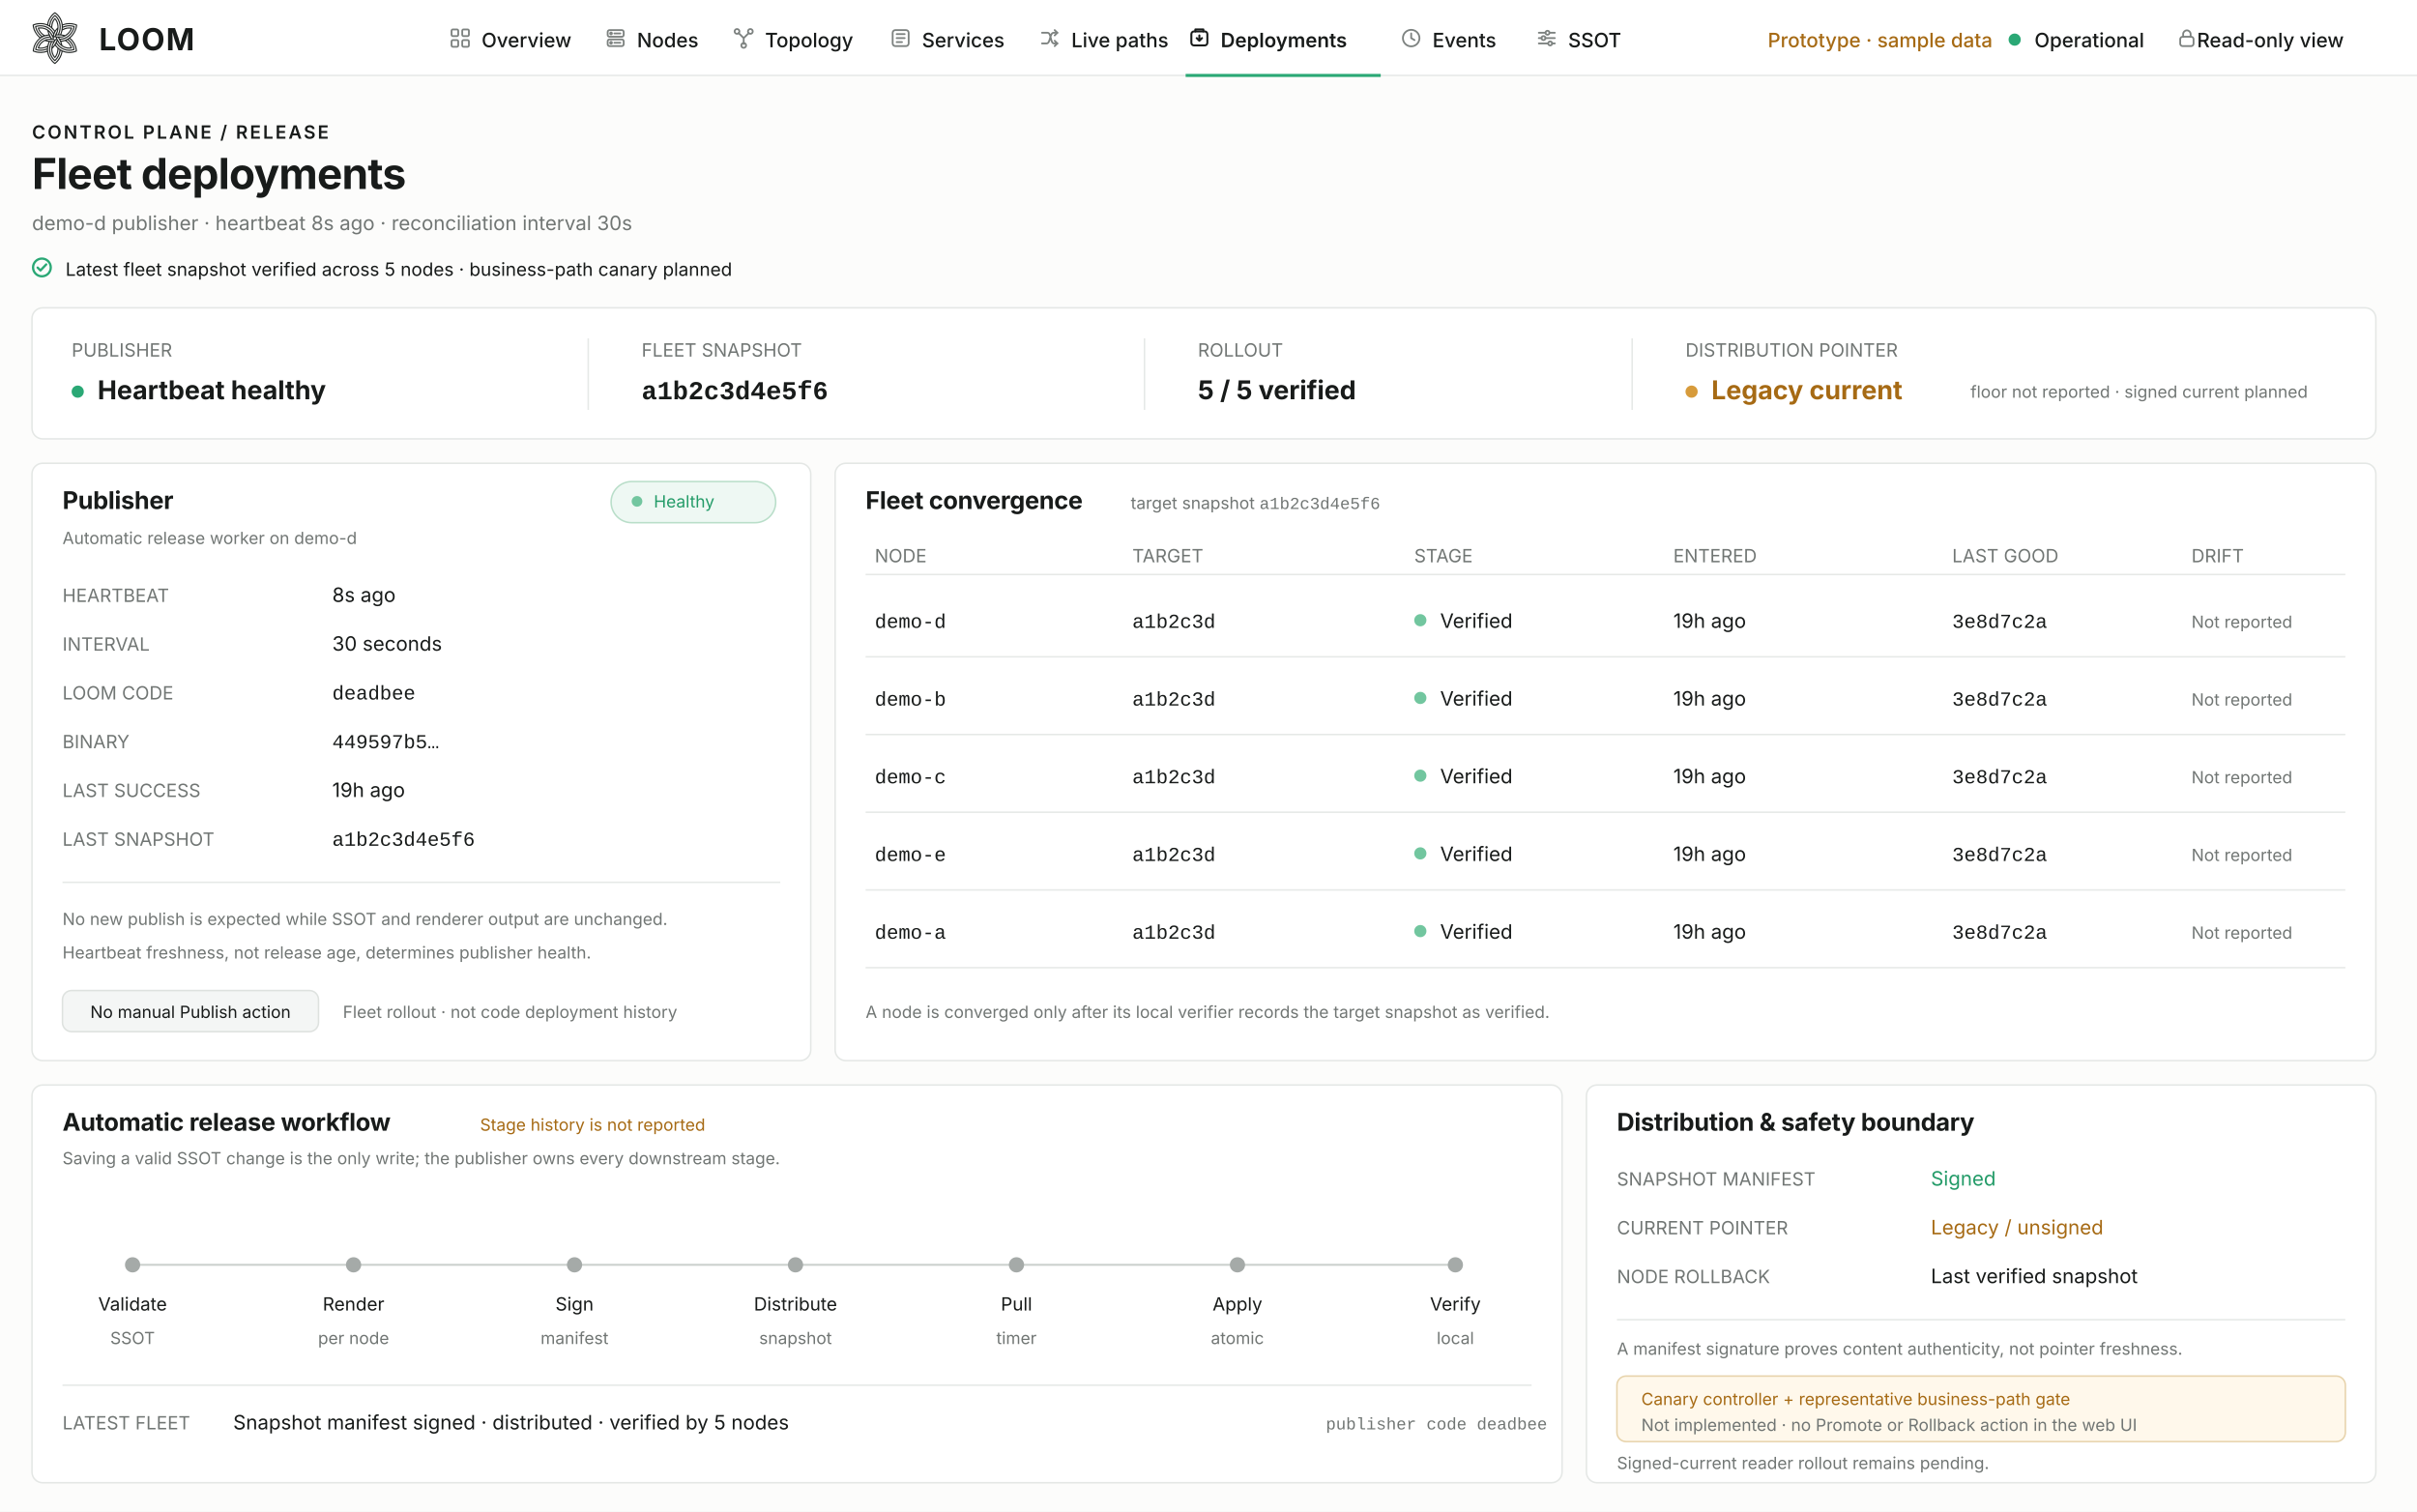
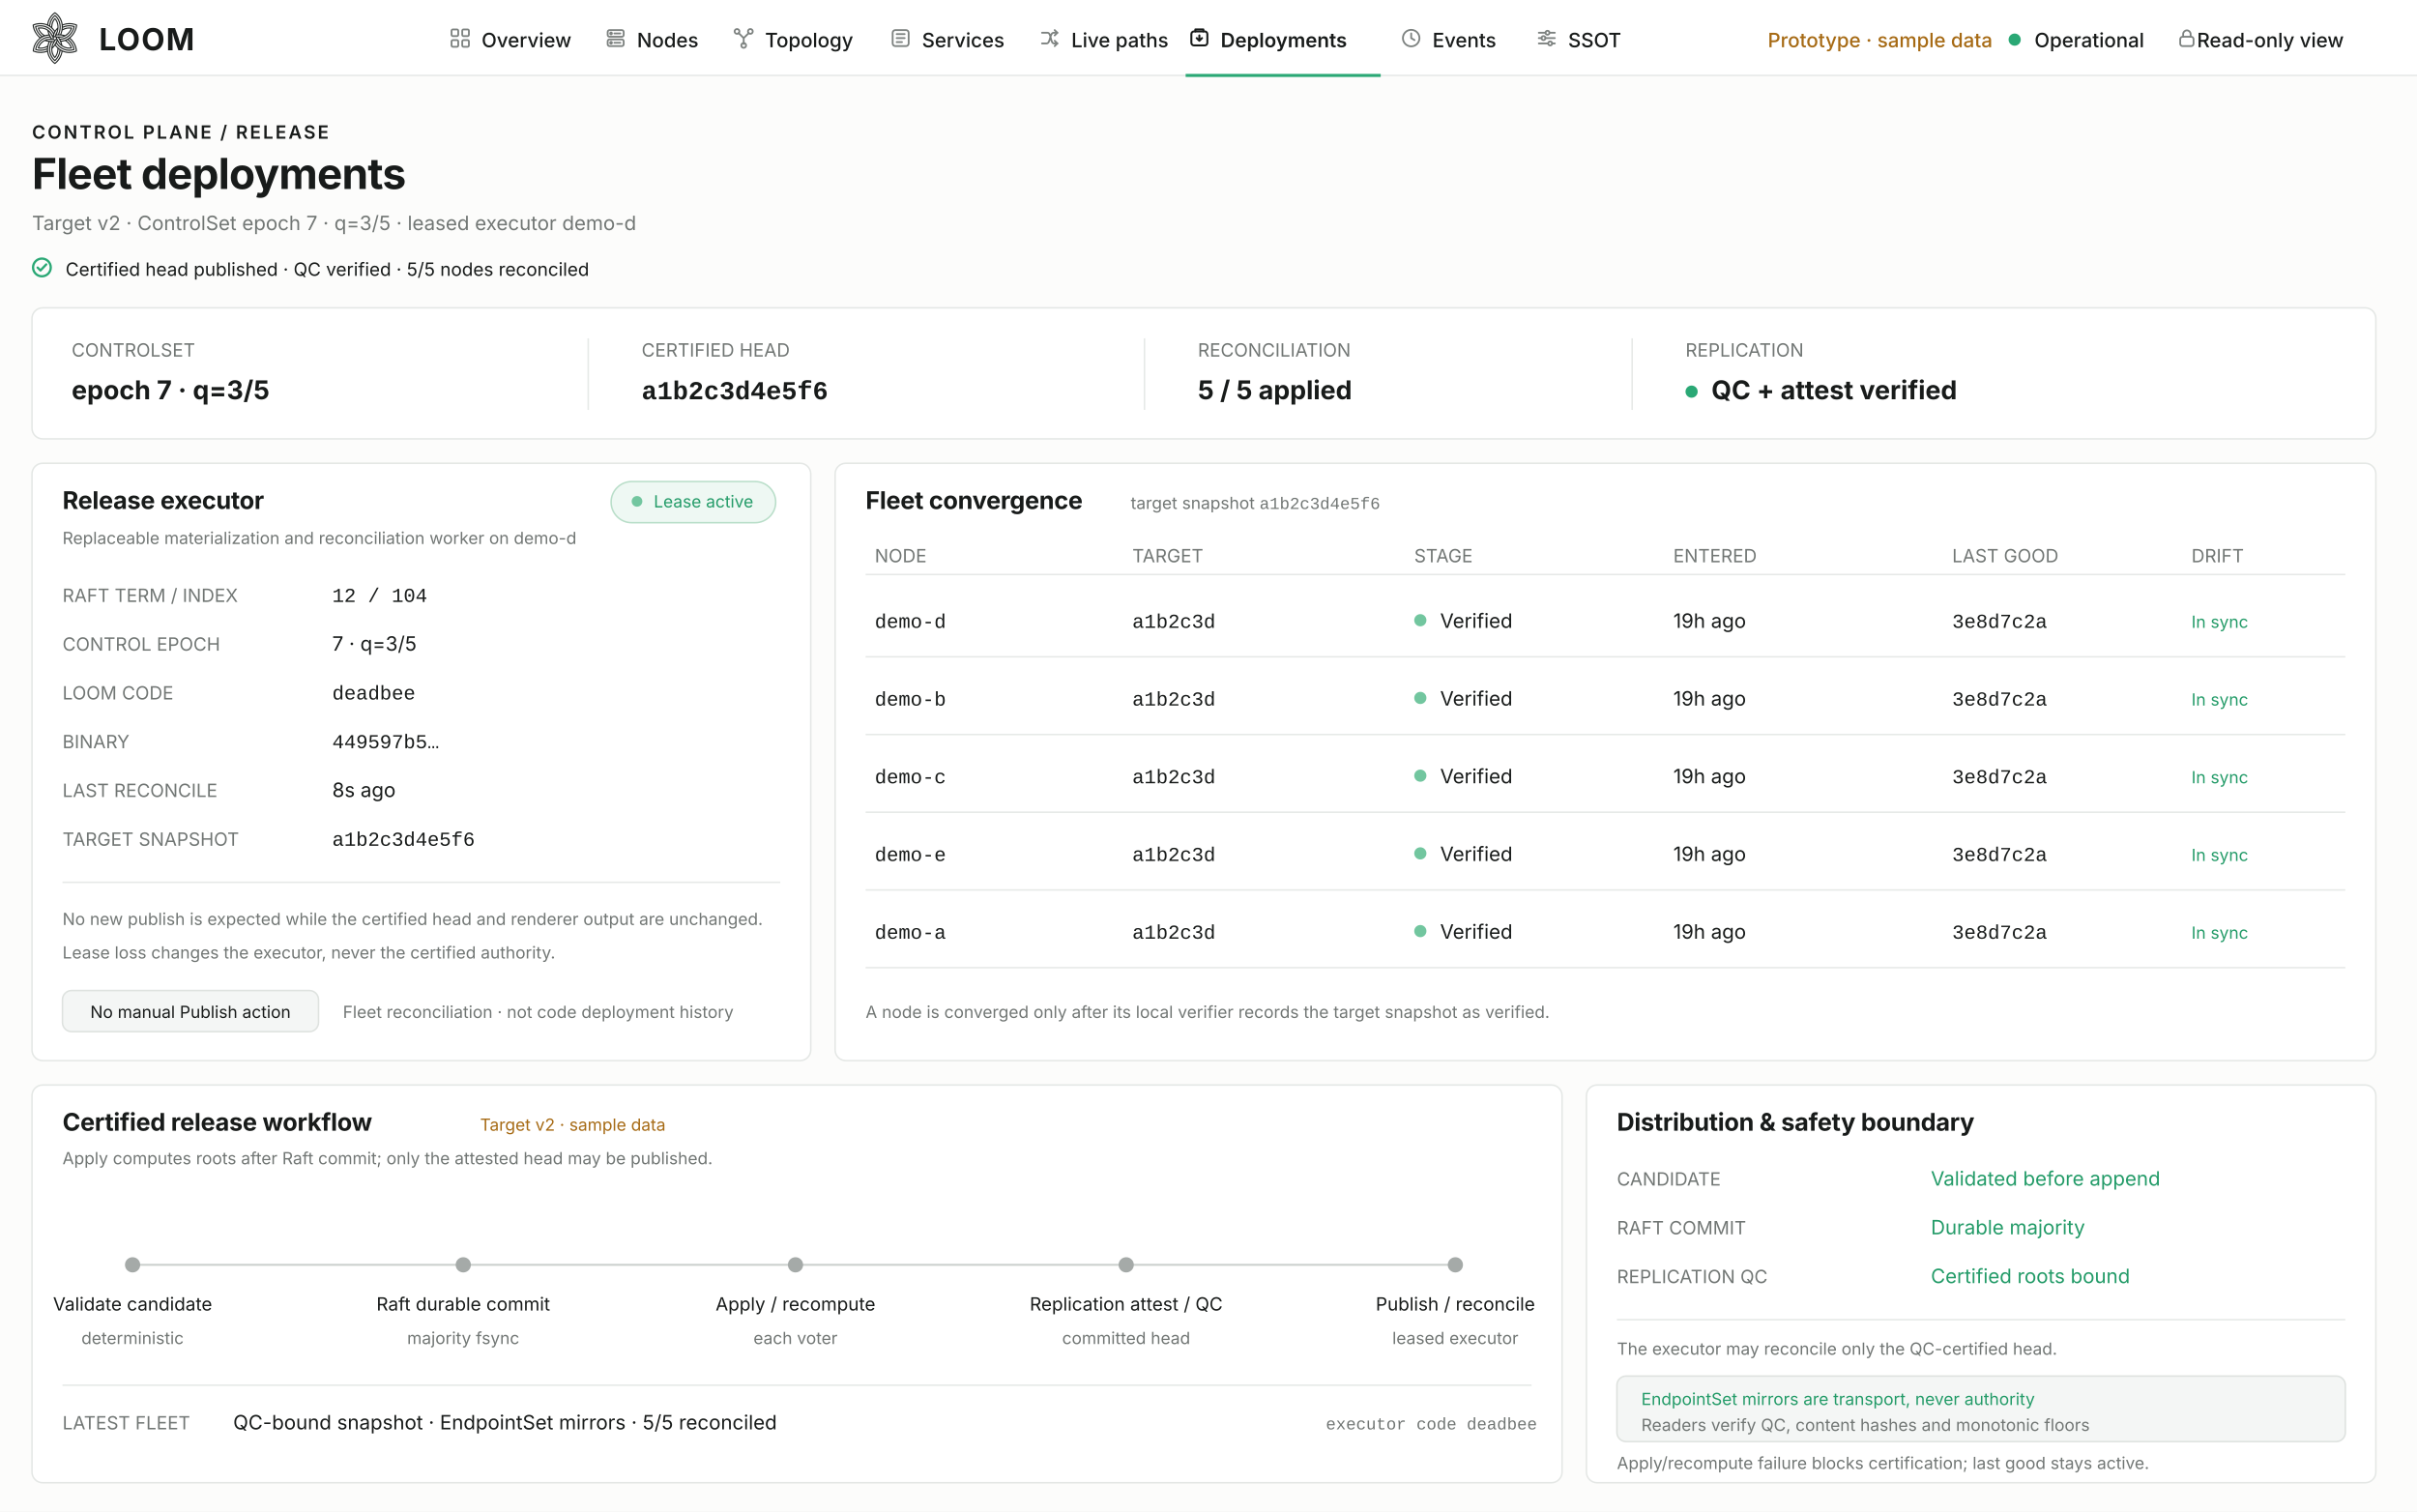
<svg xmlns="http://www.w3.org/2000/svg" width="1586" height="992" viewBox="0 0 1586 992" role="img" aria-labelledby="title description">
  <defs>
    <marker id="arrow-selected" markerWidth="7" markerHeight="7" refX="6" refY="3.5" orient="auto" markerUnits="strokeWidth">
      <path d="M0 0L7 3.5L0 7Z" fill="#2AA875" />
    </marker>
    <symbol id="icon-overview" viewBox="0 0 16 16">
      <rect x="1.5" y="1.5" width="5" height="5" rx="1" />
      <rect x="9.5" y="1.5" width="5" height="5" rx="1" />
      <rect x="1.5" y="9.5" width="5" height="5" rx="1" />
      <rect x="9.5" y="9.5" width="5" height="5" rx="1" />
    </symbol>
    <symbol id="icon-nodes" viewBox="0 0 16 16">
      <rect x="2" y="2" width="12" height="5" rx="1.4" />
      <rect x="2" y="9" width="12" height="5" rx="1.4" />
      <circle cx="4.5" cy="4.5" r=".7" />
      <circle cx="4.5" cy="11.5" r=".7" />
      <path d="M7 4.5h4.5M7 11.5h4.5" />
    </symbol>
    <symbol id="icon-topology" viewBox="0 0 16 16">
      <path d="M4.2 4.2L8 8m3.8-3.8L8 8m0 0v4.4" />
      <circle cx="3" cy="3" r="1.8" />
      <circle cx="13" cy="3" r="1.8" />
      <circle cx="8" cy="13.5" r="1.8" />
    </symbol>
    <symbol id="icon-services" viewBox="0 0 16 16">
      <rect x="2" y="2" width="12" height="12" rx="2" />
      <path d="M5 5h6M5 8h6M5 11h4" />
    </symbol>
    <symbol id="icon-traffic" viewBox="0 0 16 16">
      <path d="M2 4h4.2C9 4 8.2 12 11 12h2.5M2 12h3.5C8.4 12 7.7 4 10.7 4h2.8" />
      <path d="M11.5 2l2 2-2 2m0 4l2 2-2 2" />
    </symbol>
    <symbol id="icon-deployments" viewBox="0 0 16 16">
      <rect x="2" y="3" width="12" height="10.5" rx="2" />
      <path d="M5 3V1.5h6V3M8 6v4m-2-2 2 2 2-2" />
    </symbol>
    <symbol id="icon-events" viewBox="0 0 16 16">
      <circle cx="8" cy="8" r="6.2" />
      <path d="M8 4.5V8l2.5 1.5" />
    </symbol>
    <symbol id="icon-settings" viewBox="0 0 16 16">
      <path d="M2 4h5m3 0h4M2 8h2m3 0h7M2 12h7m3 0h2" />
      <circle cx="8.5" cy="4" r="1.5" />
      <circle cx="5.5" cy="8" r="1.5" />
      <circle cx="10.5" cy="12" r="1.5" />
    </symbol>
    <symbol id="icon-status-ok" viewBox="0 0 16 16">
      <circle cx="8" cy="8" r="6.2" />
      <path d="M5 8.1l2 2 4-4.2" />
    </symbol>
    <symbol id="icon-lock" viewBox="0 0 16 16">
      <rect x="3" y="7" width="10" height="7" rx="1.8" />
      <path d="M5.2 7V5a2.8 2.8 0 0 1 5.6 0v2" />
    </symbol>
    <symbol id="icon-refresh" viewBox="0 0 16 16">
      <path d="M13.6 5.8A6 6 0 1 0 14 9" />
      <path d="M10.8 2.7h3v3" />
    </symbol>
    <symbol id="icon-filter" viewBox="0 0 16 16">
      <path d="M2 3h12L9.5 8v4.2L6.5 14V8Z" />
    </symbol>
    <symbol id="icon-download" viewBox="0 0 16 16">
      <path d="M8 2v8m-3-3 3 3 3-3M2.5 13.5h11" />
    </symbol>
    <symbol id="icon-check" viewBox="0 0 16 16">
      <circle cx="8" cy="8" r="6" />
      <path d="M5 8l2 2 4-4" />
    </symbol>
    <symbol id="icon-save" viewBox="0 0 16 16">
      <path d="M2.5 2.5h9l2 2v9h-11Z" />
      <path d="M5 2.5v4h6v-4M5 13v-4h6v4" />
    </symbol>
    <symbol id="icon-plus" viewBox="0 0 16 16">
      <path d="M8 3v10M3 8h10" />
    </symbol>
    <symbol id="icon-search" viewBox="0 0 16 16">
      <circle cx="7" cy="7" r="4.5" />
      <path d="m10.5 10.5 3 3" />
    </symbol>
    <symbol id="icon-arrow-right" viewBox="0 0 16 16">
      <path d="M2.5 8h10M9 4.5 12.5 8 9 11.5" />
    </symbol>
    <symbol id="icon-edit" viewBox="0 0 16 16">
      <path d="M3 11.8 2.5 14l2.2-.5 8.2-8.2-1.7-1.7Z" />
      <path d="m10.3 4.5 1.7 1.7" />
    </symbol>
    <symbol id="icon-trash" viewBox="0 0 16 16">
      <path d="M3.5 4.5h9M6 4.5V2.7h4v1.8m1.5 0-.6 9h-5.8l-.6-9M6.8 7v4m2.4-4v4" />
    </symbol>
    <symbol id="icon-key" viewBox="0 0 16 16">
      <circle cx="5" cy="8" r="3" />
      <path d="M8 8h6m-2 0v2m-2-2v2" />
    </symbol>
    <symbol id="icon-copy" viewBox="0 0 16 16">
      <rect x="5" y="5" width="8" height="8" rx="1.5" />
      <path d="M3 10.5H2.5V3.5a1 1 0 0 1 1-1h7V3" />
    </symbol>
    <style>

      .ui { font-family: Inter, "Atkinson Hyperlegible Next", ui-sans-serif, system-ui, -apple-system, "Segoe UI", sans-serif; fill: #181B1A; }
      .mono { font-family: "Intel One Mono", "SFMono-Regular", Consolas, "Liberation Mono", monospace; }
      .muted { fill: #717674; }
      .faint { fill: #9BA09E; }
      .green { fill: #239B68; }
      .amber { fill: #A66A14; }
      .red { fill: #B84C4C; }
      .blue { fill: #477D9C; }
      .heading { font-size: 28px; font-weight: 700; letter-spacing: -0.45px; }
      .eyebrow { font-size: 12px; font-weight: 600; letter-spacing: 1.35px; }
      .section { font-size: 16px; font-weight: 650; letter-spacing: -0.15px; }
      .subsection { font-size: 13px; font-weight: 650; }
      .label { font-size: 13px; font-weight: 500; }
      .body { font-size: 13px; font-weight: 400; }
      .small { font-size: 12px; font-weight: 400; }
      .tiny { font-size: 11px; font-weight: 400; }
      .metric { font-size: 17px; font-weight: 650; }
      .wordmark { font-size: 20px; font-weight: 700; letter-spacing: 0.8px; }
      .nav { font-size: 13px; font-weight: 450; }
      .nav-icon { fill: none; stroke: #7D8280; stroke-width: 1.35; stroke-linecap: round; stroke-linejoin: round; }
      .nav-icon-active { fill: none; stroke: #181B1A; stroke-width: 1.5; stroke-linecap: round; stroke-linejoin: round; }
      .status-icon { fill: none; stroke: #2AA875; stroke-width: 1.6; stroke-linecap: round; stroke-linejoin: round; }
      .action-icon { fill: none; stroke: #5B6166; stroke-width: 1.45; stroke-linecap: round; stroke-linejoin: round; }
      .panel { fill: #FFFFFF; stroke: #E4E7E5; stroke-width: 1; }
      .panel-soft { fill: #F8F9F8; stroke: #E4E7E5; stroke-width: 1; }
      .rule { stroke: #E6E9E7; stroke-width: 1; }
      .rule-dark { stroke: #CBD0CD; stroke-width: 1; }
      .status-dot { fill: #2AA875; }
      .quiet-dot { fill: #72C69F; }
      .warn-dot { fill: #D79B3B; }
      .bad-dot { fill: #C65A5A; }
      .neutral-dot { fill: #A5AAA8; }
      .wg { fill: none; stroke: #A5AAA8; stroke-width: 1.25; stroke-linecap: round; }
      .candidate { fill: none; stroke: #B9BEBC; stroke-width: 1.35; stroke-dasharray: 5 6; stroke-linecap: round; }
      .selected { fill: none; stroke: #2AA875; stroke-width: 2; stroke-linecap: round; stroke-linejoin: round; marker-end: url(#arrow-selected); }
      .chip { fill: #F4F6F5; stroke: #DEE2DF; stroke-width: 1; }
      .chip-green { fill: #EEF8F3; stroke: #B9DEC9; stroke-width: 1; }
      .chip-amber { fill: #FFF8EB; stroke: #E7D3AB; stroke-width: 1; }
      .button { fill: #181B1A; }
      .button-green { fill: #239B68; }
      .button-disabled { fill: #EFF1F0; stroke: #DDE1DF; stroke-width: 1; }
      .code-bg { fill: #F7F8F7; stroke: #E4E7E5; stroke-width: 1; }
      .timeline { fill: none; stroke: #CBD0CD; stroke-width: 1.3; }
      .timeline-ok { fill: none; stroke: #2AA875; stroke-width: 1.7; }
      .stage-line { stroke: #2AA875; stroke-width: 1.5; }
      .route-dot { fill: #239B68; }
      .node-name { font-size: 14px; font-weight: 650; }

    </style>
  </defs>
  <rect width="1586" height="992" fill="#FCFCFB" />
  <rect x="0" y="0" width="1586" height="50" fill="#FFFFFF" />
  <line class="rule" x1="0" y1="49.5" x2="1586" y2="49.5" />
  <svg x="18" y="7" width="36" height="36" viewBox="127 112 1000 1000" preserveAspectRatio="xMidYMid meet" aria-label="Loom">
    <g transform="translate(0,1254) scale(1,-1)">
      <path d="M616 1108 c-67 -49 -118 -133 -129 -209 0 -6 0 -6 -14 -1 -75 27 -166 24 -239 -6 -13 -5 -14 -7 -11 -29 12 -80 53 -155 115 -211 l9 -8 -6 -5 c-61 -53 -100 -121 -114 -200 -5 -31 -5 -38 4 -42 57 -26 138 -34 203 -20 13 2 22 5 39 10 14 5 14 5 15 -2 9 -70 60 -155 121 -204 17 -15 18 -15 34 -2 47 37 87 93 107 151 7 20 16 52 16 60 0 4 1 4 12 0 72 -28 158 -27 236 3 17 6 17 7 15 27 -8 79 -49 159 -111 215 l-9 9 10 9 c61 53 105 139 114 219 2 15 1 16 -28 26 -75 25 -156 25 -227 -2 -4 -1 -8 -2 -8 -2 -1 0 -2 7 -3 15 -15 81 -60 152 -126 198 -12 9 -14 9 -25 1z M639 1084 c105 -82 142 -225 92 -356 -7 -18 -7 -17 -16 -17 -4 0 -8 1 -8 1 -1 1 1 7 4 15 32 78 30 170 -5 243 -16 35 -40 66 -68 88 -9 8 -11 8 -20 0 -47 -39 -82 -103 -93 -169 -1 -7 -2 -12 -2 -13 -1 0 -17 8 -17 9 -1 1 4 27 7 40 13 44 37 89 68 124 15 16 44 43 47 43 0 0 5 -3 11 -8z M638 1031 c77 -72 98 -200 50 -307 -3 -8 -5 -11 -7 -12 -2 -1 -17 -1 -18 0 -1 0 2 6 5 12 44 94 31 213 -31 278 -10 11 -12 10 -29 -12 -26 -36 -44 -83 -47 -128 0 -6 -1 -11 -1 -11 -1 0 -6 4 -16 11 -4 3 2 39 12 67 13 41 41 84 68 108 4 4 3 4 14 -6z M635 973 c24 -33 37 -74 40 -124 l0 -15 -10 -10 c-11 -11 -23 -25 -32 -38 -6 -8 -5 -9 -13 3 -9 13 -19 24 -30 36 l-10 10 0 13 c3 48 18 94 42 128 6 7 6 7 13 -3z M413 893 c79 -13 148 -56 193 -118 12 -17 11 -15 6 -26 -3 -6 -5 -10 -5 -10 0 0 -4 6 -9 13 -66 103 -190 147 -314 114 -20 -6 -21 -6 -14 -34 15 -60 54 -120 102 -158 9 -8 9 -7 0 -12 -9 -6 -8 -6 -18 2 -57 48 -97 120 -110 196 -2 14 -3 13 7 16 22 9 53 16 85 19 13 2 61 0 77 -2z M923 895 c30 -3 83 -16 89 -22 2 -2 -7 -43 -14 -64 -34 -100 -109 -176 -200 -203 -23 -7 -59 -13 -61 -11 -2 2 -8 16 -8 16 0 1 7 2 16 2 74 9 136 45 185 108 27 35 49 81 57 120 4 17 3 19 -13 24 -62 19 -135 15 -193 -9 -9 -4 -9 -5 -9 7 l0 10 9 3 c25 10 56 17 83 19 9 1 50 1 59 0z M400 854 c70 -9 134 -47 176 -104 7 -11 21 -34 21 -36 0 -2 -6 -24 -7 -25 0 -1 -4 5 -8 13 -38 76 -106 124 -190 134 -14 2 -49 1 -62 -1 -16 -3 -18 -5 -12 -21 14 -42 48 -88 87 -117 7 -5 13 -10 13 -10 0 -1 -17 -9 -18 -9 -5 0 -42 35 -56 52 -24 29 -46 72 -54 105 -3 11 -3 10 11 14 30 8 67 10 99 5z M926 854 c13 -1 39 -7 40 -9 2 -2 -8 -34 -17 -55 -43 -93 -125 -152 -220 -158 l-11 0 -6 9 c-3 5 -5 9 -5 9 0 1 8 1 18 1 56 0 107 23 153 69 29 29 59 79 63 104 1 10 -11 13 -53 12 -42 0 -71 -6 -107 -24 -12 -6 -11 -6 -10 5 1 4 1 9 1 10 0 3 1 3 13 8 45 19 93 26 141 19z M391 816 c30 -3 68 -16 91 -32 l6 -3 4 -15 c4 -16 10 -34 16 -47 4 -11 4 -11 -3 -11 -12 -2 -37 -6 -48 -9 -16 -4 -14 -4 -26 4 -38 25 -67 57 -86 96 -7 15 -7 16 0 17 10 1 36 1 46 0z M914 816 c3 -2 2 -5 -4 -18 -19 -39 -53 -75 -89 -97 l-8 -5 -11 3 c-15 4 -33 8 -45 9 -6 1 -11 2 -11 2 -1 0 1 7 4 14 6 17 12 36 15 48 l1 9 9 5 c27 15 55 25 85 30 10 1 51 1 54 0z M669 789 c-4 -19 -7 -27 -14 -39 -10 -18 -20 -39 -29 -64 -1 -4 -2 -5 -10 -9 -9 -5 -9 -5 -5 11 10 40 28 75 51 103 10 12 10 12 7 -2z M529 746 c14 -16 17 -20 25 -37 8 -17 22 -42 30 -54 5 -9 6 -24 1 -26 -7 -2 -13 5 -35 46 -15 28 -35 75 -35 83 0 2 7 -4 14 -12z M721 691 c25 -1 43 -3 61 -8 4 0 2 -2 -8 -5 -19 -6 -28 -7 -48 -6 -12 1 -29 1 -46 1 -36 -1 -37 -1 -33 11 2 7 1 6 24 7 12 0 23 1 26 1 2 0 13 0 24 -1z M525 681 c5 -10 5 -10 -7 -10 -120 -9 -223 -101 -248 -221 -4 -22 -4 -23 11 -28 61 -19 132 -16 192 7 5 2 9 3 10 3 0 0 0 -5 0 -10 l1 -9 -9 -4 c-62 -24 -145 -25 -216 -1 -17 5 -16 4 -14 15 15 104 74 190 160 235 34 17 63 25 108 30 8 1 7 2 12 -7z M638 655 l9 -4 0 -10 c1 -13 2 -12 -10 -19 l-9 -6 -10 6 -9 6 -1 11 0 11 9 5 c12 6 11 6 21 0z M683 651 c0 -1 6 -10 12 -21 18 -30 29 -54 39 -82 6 -19 6 -19 -4 -9 -16 16 -22 25 -30 42 -7 14 -25 48 -30 54 -2 3 -3 15 -1 16 1 2 13 1 14 0z M546 642 c3 -5 5 -9 5 -9 0 -1 -7 -1 -16 -1 -94 0 -185 -66 -216 -155 -7 -22 -6 -23 23 -27 44 -5 89 3 131 21 7 3 13 6 13 6 0 -1 -1 -5 -1 -11 l-1 -11 -11 -5 c-53 -22 -115 -26 -174 -12 -11 3 -10 3 -9 10 8 39 30 82 58 115 44 53 119 88 184 88 l9 0 5 -9z M902 622 c45 -39 79 -92 96 -151 5 -19 10 -43 10 -51 l1 -7 -14 -5 c-89 -30 -180 -22 -253 22 -40 25 -68 49 -93 83 l-7 10 4 7 c7 13 6 12 12 3 73 -104 198 -148 317 -110 12 4 13 4 8 27 -9 42 -31 88 -59 123 -8 10 -33 35 -42 41 -6 5 -6 5 2 11 9 6 8 6 18 -3z M542 610 c10 -1 27 -1 38 -1 l20 0 8 -5 c4 -2 8 -4 8 -5 0 0 -1 -2 -2 -4 l-1 -4 -43 0 c-45 1 -55 2 -81 7 -8 1 -14 3 -15 3 0 1 15 6 27 8 15 3 15 3 20 2 2 0 11 0 21 -1z M661 609 c5 -9 -53 -107 -73 -125 -3 -3 -3 0 1 14 4 17 8 26 14 37 12 18 31 52 34 60 1 2 4 5 11 10 11 7 11 7 13 4z M863 604 c48 -36 83 -90 98 -148 2 -7 3 -14 3 -14 -1 -1 -5 -3 -11 -4 -90 -23 -180 3 -247 69 -17 18 -42 51 -42 56 0 2 9 20 10 20 0 0 3 -4 5 -8 36 -66 102 -112 177 -124 12 -2 51 -2 64 0 19 4 21 5 17 17 -15 50 -55 103 -97 128 -1 1 -2 2 -2 2 0 1 17 10 19 10 0 0 3 -2 6 -4z M458 585 c12 -4 37 -9 48 -11 8 0 7 0 3 -10 -5 -13 -13 -36 -16 -49 -3 -13 -2 -12 -19 -21 -38 -19 -72 -26 -112 -25 -22 1 -23 1 -23 5 3 13 23 45 41 67 16 18 58 49 64 48 1 -1 7 -2 14 -4z M824 583 c35 -22 63 -53 81 -89 6 -12 11 -22 10 -23 -4 -3 -47 -2 -68 2 -26 5 -69 24 -82 35 0 1 -2 8 -4 17 -2 9 -6 23 -10 32 -6 19 -6 18 1 19 14 1 57 11 59 13 1 1 4 0 13 -6z M553 570 c1 -1 1 -2 -2 -7 -11 -21 -21 -55 -26 -82 -15 -86 17 -180 82 -245 20 -20 19 -20 40 0 44 45 71 101 82 165 1 6 2 11 2 11 0 1 4 -1 9 -4 l8 -4 0 -5 c-11 -74 -51 -146 -110 -198 -12 -10 -10 -10 -21 -1 -77 65 -122 167 -113 259 3 34 14 74 26 103 l4 9 9 0 c5 0 9 0 10 -1z M597 570 c0 -1 -4 -9 -8 -18 -43 -88 -35 -184 20 -258 15 -20 17 -21 27 -10 30 33 52 90 57 145 0 11 0 11 10 3 10 -7 9 -6 7 -19 -7 -62 -34 -117 -76 -161 l-7 -7 -8 8 c-51 50 -82 131 -77 200 3 35 12 70 28 103 l7 14 10 0 c5 0 10 0 10 0z M639 493 c5 -6 14 -17 22 -24 l13 -14 0 -8 c0 -44 -14 -93 -38 -130 -9 -14 -9 -14 -13 -8 -26 35 -42 84 -42 127 l0 11 12 12 c11 12 22 25 31 38 3 4 6 7 6 7 0 0 4 -5 9 -11z" fill="#252927" fill-rule="evenodd" clip-rule="evenodd" />
    </g>
  </svg>
  <text class="ui wordmark" x="65" y="33">LOOM</text>
  <g class="ui nav">
    <use href="#icon-overview" x="295" y="18" width="14" height="14" class="nav-icon" />
    <text x="316" y="31">Overview</text>
    <use href="#icon-nodes" x="397" y="18" width="14" height="14" class="nav-icon" />
    <text x="418" y="31">Nodes</text>
    <use href="#icon-topology" x="481" y="18" width="14" height="14" class="nav-icon" />
    <text x="502" y="31">Topology</text>
    <use href="#icon-services" x="584" y="18" width="14" height="14" class="nav-icon" />
    <text x="605" y="31">Services</text>
    <use href="#icon-traffic" x="682" y="18" width="14" height="14" class="nav-icon" />
    <text x="703" y="31">Live paths</text>
    <use href="#icon-deployments" x="780" y="18" width="14" height="14" class="nav-icon-active" />
    <text x="801" y="31" font-weight="600">Deployments</text>
    <use href="#icon-events" x="919" y="18" width="14" height="14" class="nav-icon" />
    <text x="940" y="31">Events</text>
    <use href="#icon-settings" x="1008" y="18" width="14" height="14" class="nav-icon" />
    <text x="1029" y="31">SSOT</text>
  </g>
  <line x1="778" y1="49.5" x2="906" y2="49.5" stroke="#2AA875" stroke-width="2" />
  <g class="ui nav">
    <text class="amber" x="1160" y="31">Prototype · sample data</text>
    <circle class="status-dot" cx="1322" cy="26" r="4" />
    <text x="1335" y="31">Operational</text>
    <use href="#icon-lock" x="1428" y="18" width="14" height="14" class="nav-icon" />
    <text x="1538" y="31" text-anchor="end">Read-only view</text>
  </g>
  <g class="ui">
    <text class="eyebrow" x="21" y="91">CONTROL PLANE / RELEASE</text>
    <text class="heading" x="21" y="124">Fleet deployments</text>
-     <text class="body muted" x="21" y="151">demo-d publisher · heartbeat 8s ago · reconciliation interval 30s</text>
+     <text class="body muted" x="21" y="151">Target v2 · ControlSet epoch 7 · q=3/5 · leased executor demo-d</text>
    <use href="#icon-status-ok" x="20" y="168" width="15" height="15" class="status-icon" />
-     <text class="small" x="43" y="181">Latest fleet snapshot verified across 5 nodes · business-path canary planned</text>
+     <text class="small" x="43" y="181">Certified head published · QC verified · 5/5 nodes reconciled</text>
  </g>
  <rect class="panel" x="21" y="202" width="1538" height="86" rx="7" />
  <g class="ui">
-     <text class="small muted" x="47" y="234">PUBLISHER</text>
-     <circle class="status-dot" cx="51" cy="257" r="4" />
-     <text class="metric" x="64" y="262">Heartbeat healthy</text>
-     <text class="small muted" x="421" y="234">FLEET SNAPSHOT</text>
+     <text class="small muted" x="47" y="234">CONTROLSET</text>
+     <text class="metric" x="47" y="262">epoch 7 · q=3/5</text>
+     <text class="small muted" x="421" y="234">CERTIFIED HEAD</text>
    <text class="metric mono" x="421" y="262">a1b2c3d4e5f6</text>
-     <text class="small muted" x="786" y="234">ROLLOUT</text>
-     <text class="metric" x="786" y="262">5 / 5 verified</text>
-     <text class="small muted" x="1106" y="234">DISTRIBUTION POINTER</text>
-     <circle class="warn-dot" cx="1110" cy="257" r="4" />
-     <text class="metric amber" x="1123" y="262">Legacy current</text>
-     <text class="tiny muted" x="1293" y="261">floor not reported · signed current planned</text>
+     <text class="small muted" x="786" y="234">RECONCILIATION</text>
+     <text class="metric" x="786" y="262">5 / 5 applied</text>
+     <text class="small muted" x="1106" y="234">REPLICATION</text>
+     <circle class="status-dot" cx="1110" cy="257" r="4" />
+     <text class="metric" x="1123" y="262">QC + attest verified</text>
  </g>
  <line class="rule" x1="386" y1="222" x2="386" y2="269" />
  <line class="rule" x1="751" y1="222" x2="751" y2="269" />
  <line class="rule" x1="1071" y1="222" x2="1071" y2="269" />
  <rect class="panel" x="21" y="304" width="511" height="392" rx="7" />
  <g class="ui">
-     <text class="section" x="41" y="334">Publisher</text>
+     <text class="section" x="41" y="334">Release executor</text>
    <rect class="chip-green" x="401" y="316" width="108" height="27" rx="13.5" />
    <circle class="quiet-dot" cx="418" cy="329" r="3.5" />
-     <text class="tiny green" x="429" y="333">Healthy</text>
-     <text class="tiny muted" x="41" y="357">Automatic release worker on demo-d</text>
-     <text class="small muted" x="41" y="395">HEARTBEAT</text>
-     <text class="body" x="218" y="395">8s ago</text>
-     <text class="small muted" x="41" y="427">INTERVAL</text>
-     <text class="body" x="218" y="427">30 seconds</text>
+     <text class="tiny green" x="429" y="333">Lease active</text>
+     <text class="tiny muted" x="41" y="357">Replaceable materialization and reconciliation worker on demo-d</text>
+     <text class="small muted" x="41" y="395">RAFT TERM / INDEX</text>
+     <text class="body mono" x="218" y="395">12 / 104</text>
+     <text class="small muted" x="41" y="427">CONTROL EPOCH</text>
+     <text class="body" x="218" y="427">7 · q=3/5</text>
    <text class="small muted" x="41" y="459">LOOM CODE</text>
    <text class="body mono" x="218" y="459">deadbee</text>
    <text class="small muted" x="41" y="491">BINARY</text>
    <text class="body mono" x="218" y="491">449597b5…</text>
-     <text class="small muted" x="41" y="523">LAST SUCCESS</text>
-     <text class="body" x="218" y="523">19h ago</text>
-     <text class="small muted" x="41" y="555">LAST SNAPSHOT</text>
+     <text class="small muted" x="41" y="523">LAST RECONCILE</text>
+     <text class="body" x="218" y="523">8s ago</text>
+     <text class="small muted" x="41" y="555">TARGET SNAPSHOT</text>
    <text class="body mono" x="218" y="555">a1b2c3d4e5f6</text>
    <line class="rule" x1="41" y1="579" x2="512" y2="579" />
-     <text class="tiny muted" x="41" y="607">No new publish is expected while SSOT and renderer output are unchanged.</text>
-     <text class="tiny muted" x="41" y="629">Heartbeat freshness, not release age, determines publisher health.</text>
+     <text class="tiny muted" x="41" y="607">No new publish is expected while the certified head and renderer output are unchanged.</text>
+     <text class="tiny muted" x="41" y="629">Lease loss changes the executor, never the certified authority.</text>
    <rect class="chip" x="41" y="650" width="168" height="27" rx="6" />
    <text class="tiny" x="125" y="668" text-anchor="middle">No manual Publish action</text>
-     <text class="tiny muted" x="225" y="668">Fleet rollout · not code deployment history</text>
+     <text class="tiny muted" x="225" y="668">Fleet reconciliation · not code deployment history</text>
  </g>
  <rect class="panel" x="548" y="304" width="1011" height="392" rx="7" />
  <g class="ui">
    <text class="section" x="568" y="334">Fleet convergence</text>
    <text class="tiny muted" x="742" y="334">target snapshot <tspan class="mono">a1b2c3d4e5f6</tspan>
    </text>
    <text class="small muted" x="574" y="369">NODE</text>
    <text class="small muted" x="743" y="369">TARGET</text>
    <text class="small muted" x="928" y="369">STAGE</text>
    <text class="small muted" x="1098" y="369">ENTERED</text>
    <text class="small muted" x="1281" y="369">LAST GOOD</text>
    <text class="small muted" x="1438" y="369">DRIFT</text>
    <line class="rule" x1="568" y1="377" x2="1539" y2="377" />
    <text class="body mono" x="574" y="412">demo-d</text>
    <text class="body mono" x="743" y="412">a1b2c3d</text>
    <circle class="quiet-dot" cx="932" cy="407" r="4" />
    <text class="body" x="945" y="412">Verified</text>
    <text class="body" x="1098" y="412">19h ago</text>
    <text class="body mono" x="1281" y="412">3e8d7c2a</text>
-     <text class="tiny muted" x="1438" y="412">Not reported</text>
+     <text class="tiny green" x="1438" y="412">In sync</text>
    <text class="body mono" x="574" y="463">demo-b</text>
    <text class="body mono" x="743" y="463">a1b2c3d</text>
    <circle class="quiet-dot" cx="932" cy="458" r="4" />
    <text class="body" x="945" y="463">Verified</text>
    <text class="body" x="1098" y="463">19h ago</text>
    <text class="body mono" x="1281" y="463">3e8d7c2a</text>
-     <text class="tiny muted" x="1438" y="463">Not reported</text>
+     <text class="tiny green" x="1438" y="463">In sync</text>
    <text class="body mono" x="574" y="514">demo-c</text>
    <text class="body mono" x="743" y="514">a1b2c3d</text>
    <circle class="quiet-dot" cx="932" cy="509" r="4" />
    <text class="body" x="945" y="514">Verified</text>
    <text class="body" x="1098" y="514">19h ago</text>
    <text class="body mono" x="1281" y="514">3e8d7c2a</text>
-     <text class="tiny muted" x="1438" y="514">Not reported</text>
+     <text class="tiny green" x="1438" y="514">In sync</text>
    <text class="body mono" x="574" y="565">demo-e</text>
    <text class="body mono" x="743" y="565">a1b2c3d</text>
    <circle class="quiet-dot" cx="932" cy="560" r="4" />
    <text class="body" x="945" y="565">Verified</text>
    <text class="body" x="1098" y="565">19h ago</text>
    <text class="body mono" x="1281" y="565">3e8d7c2a</text>
-     <text class="tiny muted" x="1438" y="565">Not reported</text>
+     <text class="tiny green" x="1438" y="565">In sync</text>
    <text class="body mono" x="574" y="616">demo-a</text>
    <text class="body mono" x="743" y="616">a1b2c3d</text>
    <circle class="quiet-dot" cx="932" cy="611" r="4" />
    <text class="body" x="945" y="616">Verified</text>
    <text class="body" x="1098" y="616">19h ago</text>
    <text class="body mono" x="1281" y="616">3e8d7c2a</text>
-     <text class="tiny muted" x="1438" y="616">Not reported</text>
+     <text class="tiny green" x="1438" y="616">In sync</text>
    <line class="rule" x1="568" y1="431" x2="1539" y2="431" />
    <line class="rule" x1="568" y1="482" x2="1539" y2="482" />
    <line class="rule" x1="568" y1="533" x2="1539" y2="533" />
    <line class="rule" x1="568" y1="584" x2="1539" y2="584" />
    <line class="rule" x1="568" y1="635" x2="1539" y2="635" />
    <text class="tiny muted" x="568" y="668">A node is converged only after its local verifier records the target snapshot as verified.</text>
  </g>
  <rect class="panel" x="21" y="712" width="1004" height="261" rx="7" />
  <g class="ui">
-     <text class="section" x="41" y="742">Automatic release workflow</text>
-     <text class="tiny amber" x="315" y="742">Stage history is not reported</text>
-     <text class="tiny muted" x="41" y="764">Saving a valid SSOT change is the only write; the publisher owns every downstream stage.</text>
+     <text class="section" x="41" y="742">Certified release workflow</text>
+     <text class="tiny amber" x="315" y="742">Target v2 · sample data</text>
+     <text class="tiny muted" x="41" y="764">Apply computes roots after Raft commit; only the attested head may be published.</text>
    <line class="timeline" x1="87" y1="830" x2="955" y2="830" />
    <circle class="neutral-dot" cx="87" cy="830" r="5" />
-     <circle class="neutral-dot" cx="232" cy="830" r="5" />
-     <circle class="neutral-dot" cx="377" cy="830" r="5" />
+     <circle class="neutral-dot" cx="304" cy="830" r="5" />
    <circle class="neutral-dot" cx="522" cy="830" r="5" />
-     <circle class="neutral-dot" cx="667" cy="830" r="5" />
-     <circle class="neutral-dot" cx="812" cy="830" r="5" />
+     <circle class="neutral-dot" cx="739" cy="830" r="5" />
    <circle class="neutral-dot" cx="955" cy="830" r="5" />
-     <text class="small" x="87" y="860" text-anchor="middle">Validate</text>
-     <text class="small" x="232" y="860" text-anchor="middle">Render</text>
-     <text class="small" x="377" y="860" text-anchor="middle">Sign</text>
-     <text class="small" x="522" y="860" text-anchor="middle">Distribute</text>
-     <text class="small" x="667" y="860" text-anchor="middle">Pull</text>
-     <text class="small" x="812" y="860" text-anchor="middle">Apply</text>
-     <text class="small" x="955" y="860" text-anchor="middle">Verify</text>
-     <text class="tiny muted" x="87" y="882" text-anchor="middle">SSOT</text>
-     <text class="tiny muted" x="232" y="882" text-anchor="middle">per node</text>
-     <text class="tiny muted" x="377" y="882" text-anchor="middle">manifest</text>
-     <text class="tiny muted" x="522" y="882" text-anchor="middle">snapshot</text>
-     <text class="tiny muted" x="667" y="882" text-anchor="middle">timer</text>
-     <text class="tiny muted" x="812" y="882" text-anchor="middle">atomic</text>
-     <text class="tiny muted" x="955" y="882" text-anchor="middle">local</text>
+     <text class="small" x="87" y="860" text-anchor="middle">Validate candidate</text>
+     <text class="small" x="304" y="860" text-anchor="middle">Raft durable commit</text>
+     <text class="small" x="522" y="860" text-anchor="middle">Apply / recompute</text>
+     <text class="small" x="739" y="860" text-anchor="middle">Replication attest / QC</text>
+     <text class="small" x="955" y="860" text-anchor="middle">Publish / reconcile</text>
+     <text class="tiny muted" x="87" y="882" text-anchor="middle">deterministic</text>
+     <text class="tiny muted" x="304" y="882" text-anchor="middle">majority fsync</text>
+     <text class="tiny muted" x="522" y="882" text-anchor="middle">each voter</text>
+     <text class="tiny muted" x="739" y="882" text-anchor="middle">committed head</text>
+     <text class="tiny muted" x="955" y="882" text-anchor="middle">leased executor</text>
    <line class="rule" x1="41" y1="909" x2="1005" y2="909" />
    <text class="small muted" x="41" y="938">LATEST FLEET</text>
-     <text class="body" x="153" y="938">Snapshot manifest signed · distributed · verified by 5 nodes</text>
-     <text class="tiny muted mono" x="870" y="938">publisher code deadbee</text>
+     <text class="body" x="153" y="938">QC-bound snapshot · EndpointSet mirrors · 5/5 reconciled</text>
+     <text class="tiny muted mono" x="870" y="938">executor code deadbee</text>
  </g>
  <rect class="panel" x="1041" y="712" width="518" height="261" rx="7" />
  <g class="ui">
    <text class="section" x="1061" y="742">Distribution &amp; safety boundary</text>
-     <text class="small muted" x="1061" y="778">SNAPSHOT MANIFEST</text>
-     <text class="body green" x="1267" y="778">Signed</text>
-     <text class="small muted" x="1061" y="810">CURRENT POINTER</text>
-     <text class="body amber" x="1267" y="810">Legacy / unsigned</text>
-     <text class="small muted" x="1061" y="842">NODE ROLLBACK</text>
-     <text class="body" x="1267" y="842">Last verified snapshot</text>
+     <text class="small muted" x="1061" y="778">CANDIDATE</text>
+     <text class="body green" x="1267" y="778">Validated before append</text>
+     <text class="small muted" x="1061" y="810">RAFT COMMIT</text>
+     <text class="body green" x="1267" y="810">Durable majority</text>
+     <text class="small muted" x="1061" y="842">REPLICATION QC</text>
+     <text class="body green" x="1267" y="842">Certified roots bound</text>
    <line class="rule" x1="1061" y1="866" x2="1539" y2="866" />
-     <text class="tiny muted" x="1061" y="889">A manifest signature proves content authenticity, not pointer freshness.</text>
-     <rect class="chip-amber" x="1061" y="903" width="478" height="43" rx="6" />
-     <text class="tiny amber" x="1077" y="922">Canary controller + representative business-path gate</text>
-     <text class="tiny muted" x="1077" y="939">Not implemented · no Promote or Rollback action in the web UI</text>
-     <text class="tiny muted" x="1061" y="964">Signed-current reader rollout remains pending.</text>
+     <text class="tiny muted" x="1061" y="889">The executor may reconcile only the QC-certified head.</text>
+     <rect class="chip" x="1061" y="903" width="478" height="43" rx="6" />
+     <text class="tiny green" x="1077" y="922">EndpointSet mirrors are transport, never authority</text>
+     <text class="tiny muted" x="1077" y="939">Readers verify QC, content hashes and monotonic floors</text>
+     <text class="tiny muted" x="1061" y="964">Apply/recompute failure blocks certification; last good stays active.</text>
  </g>
</svg>
